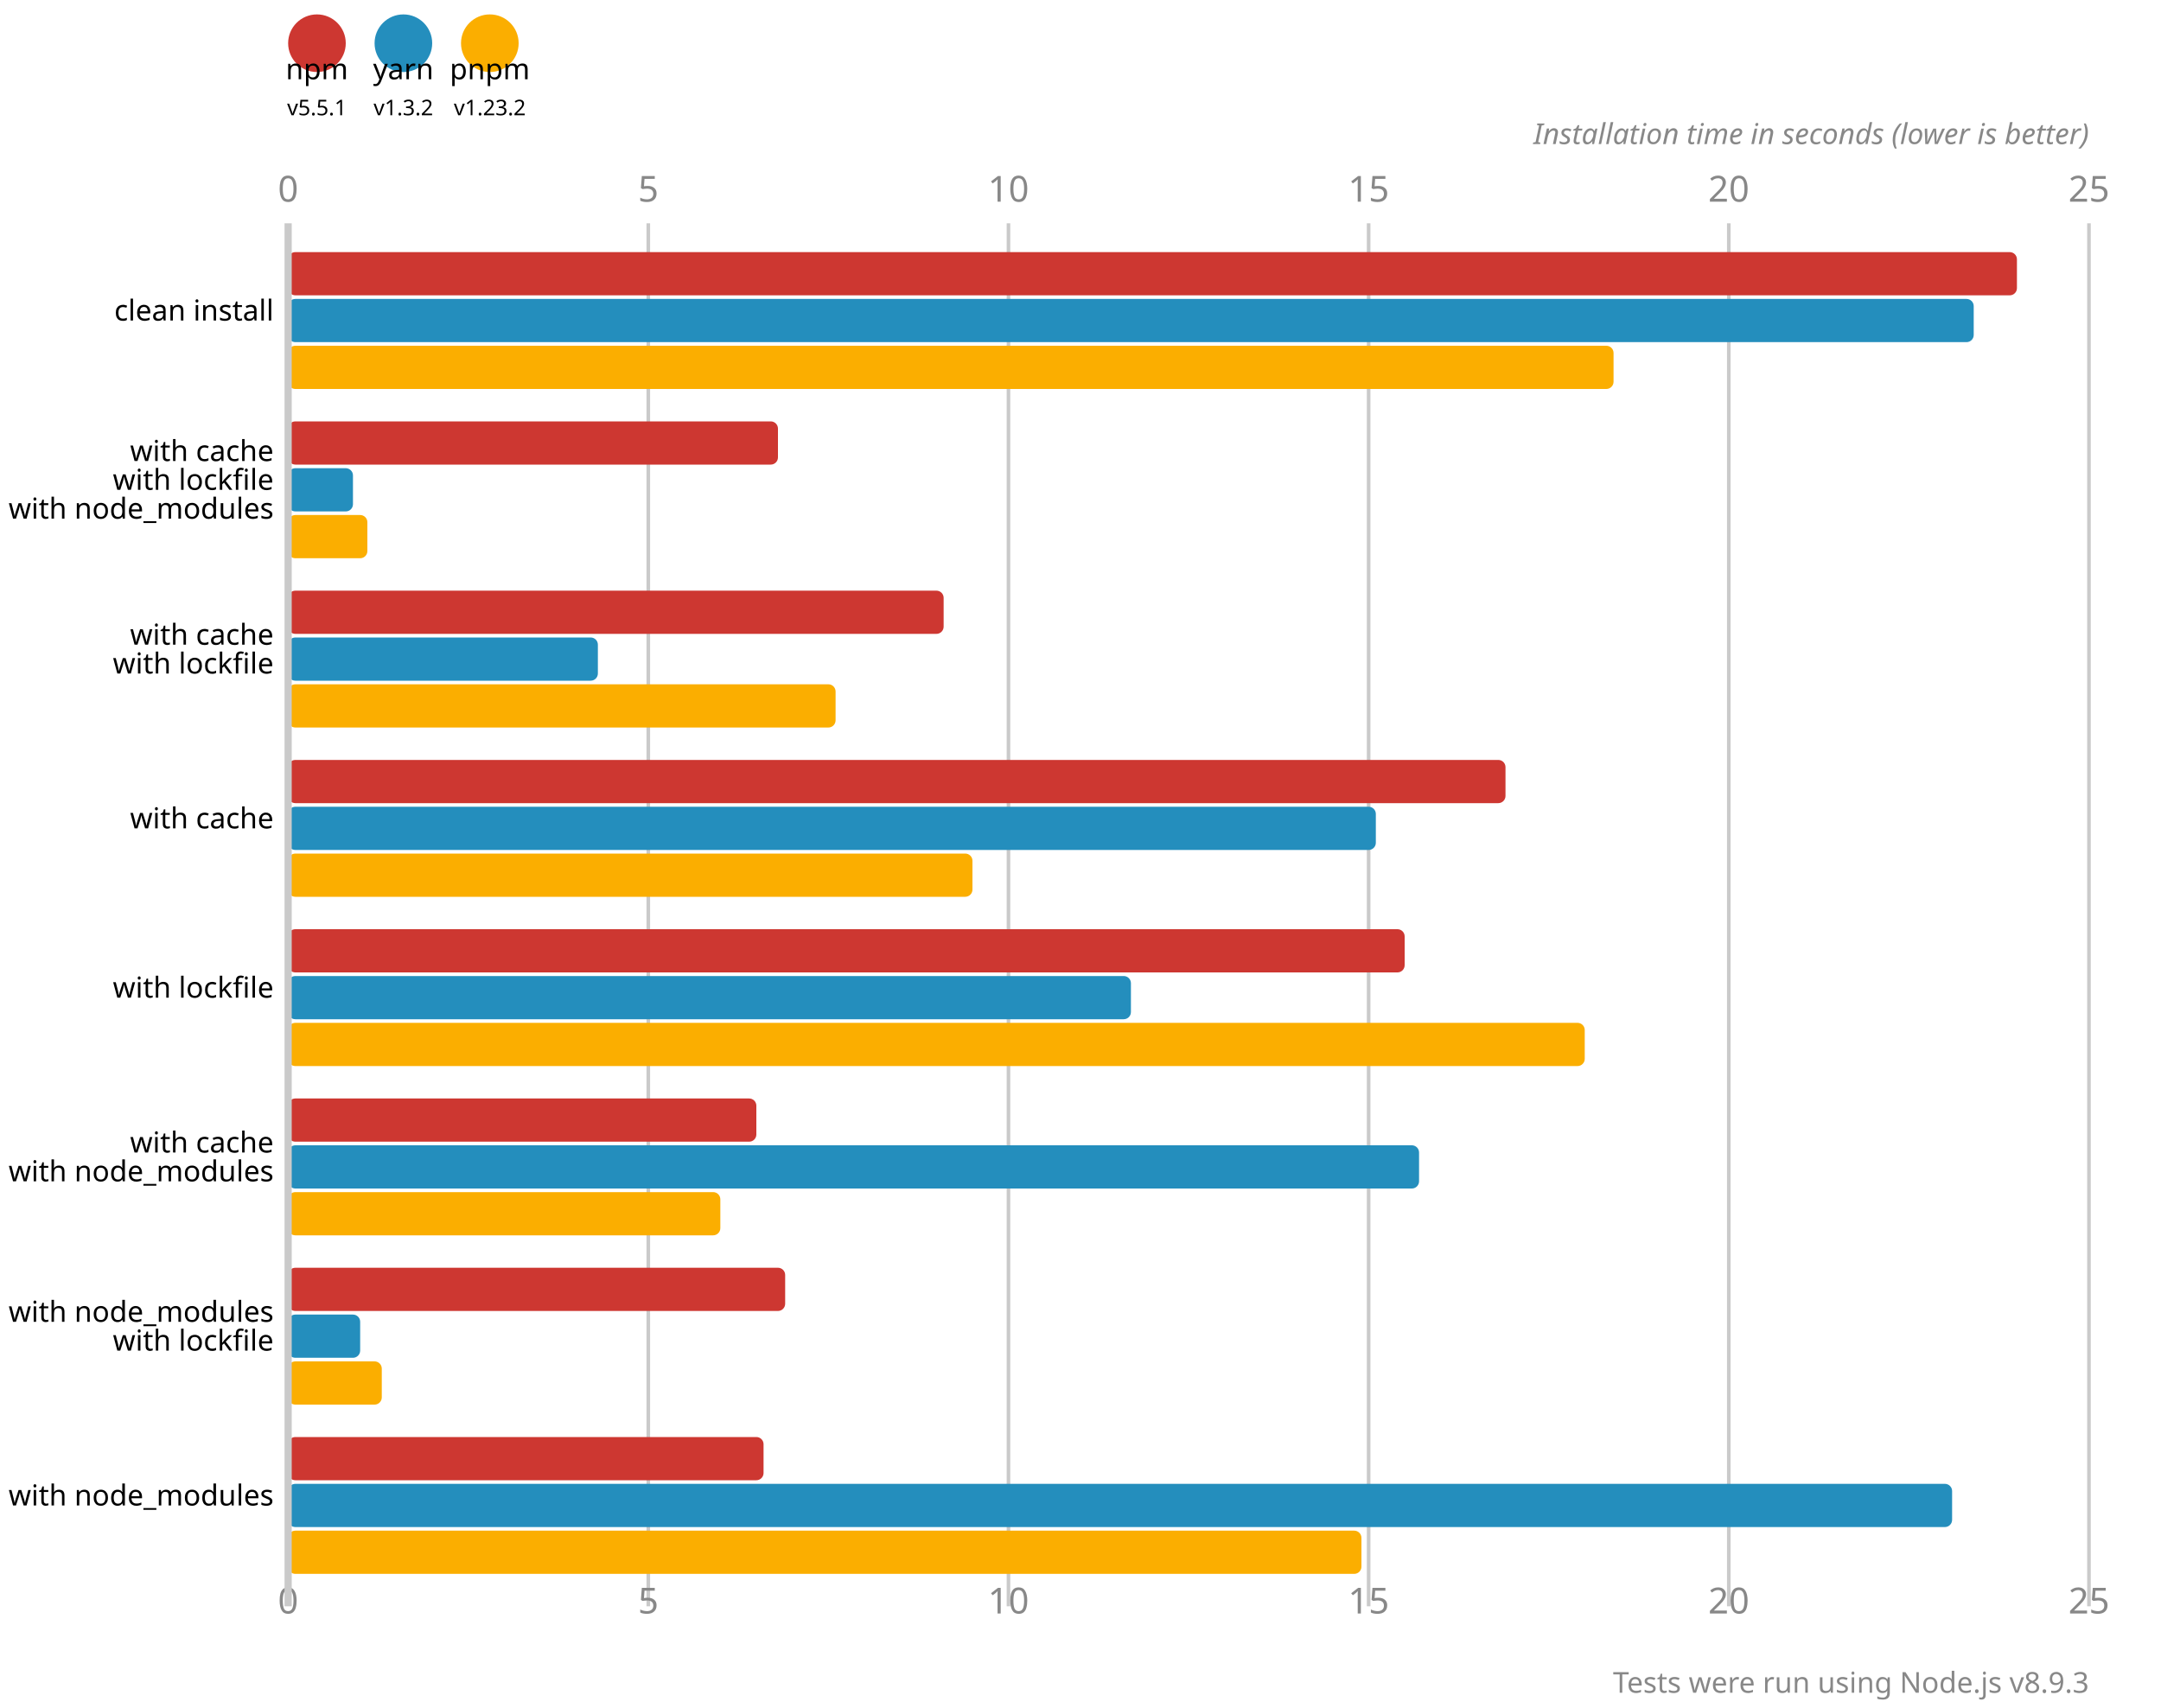
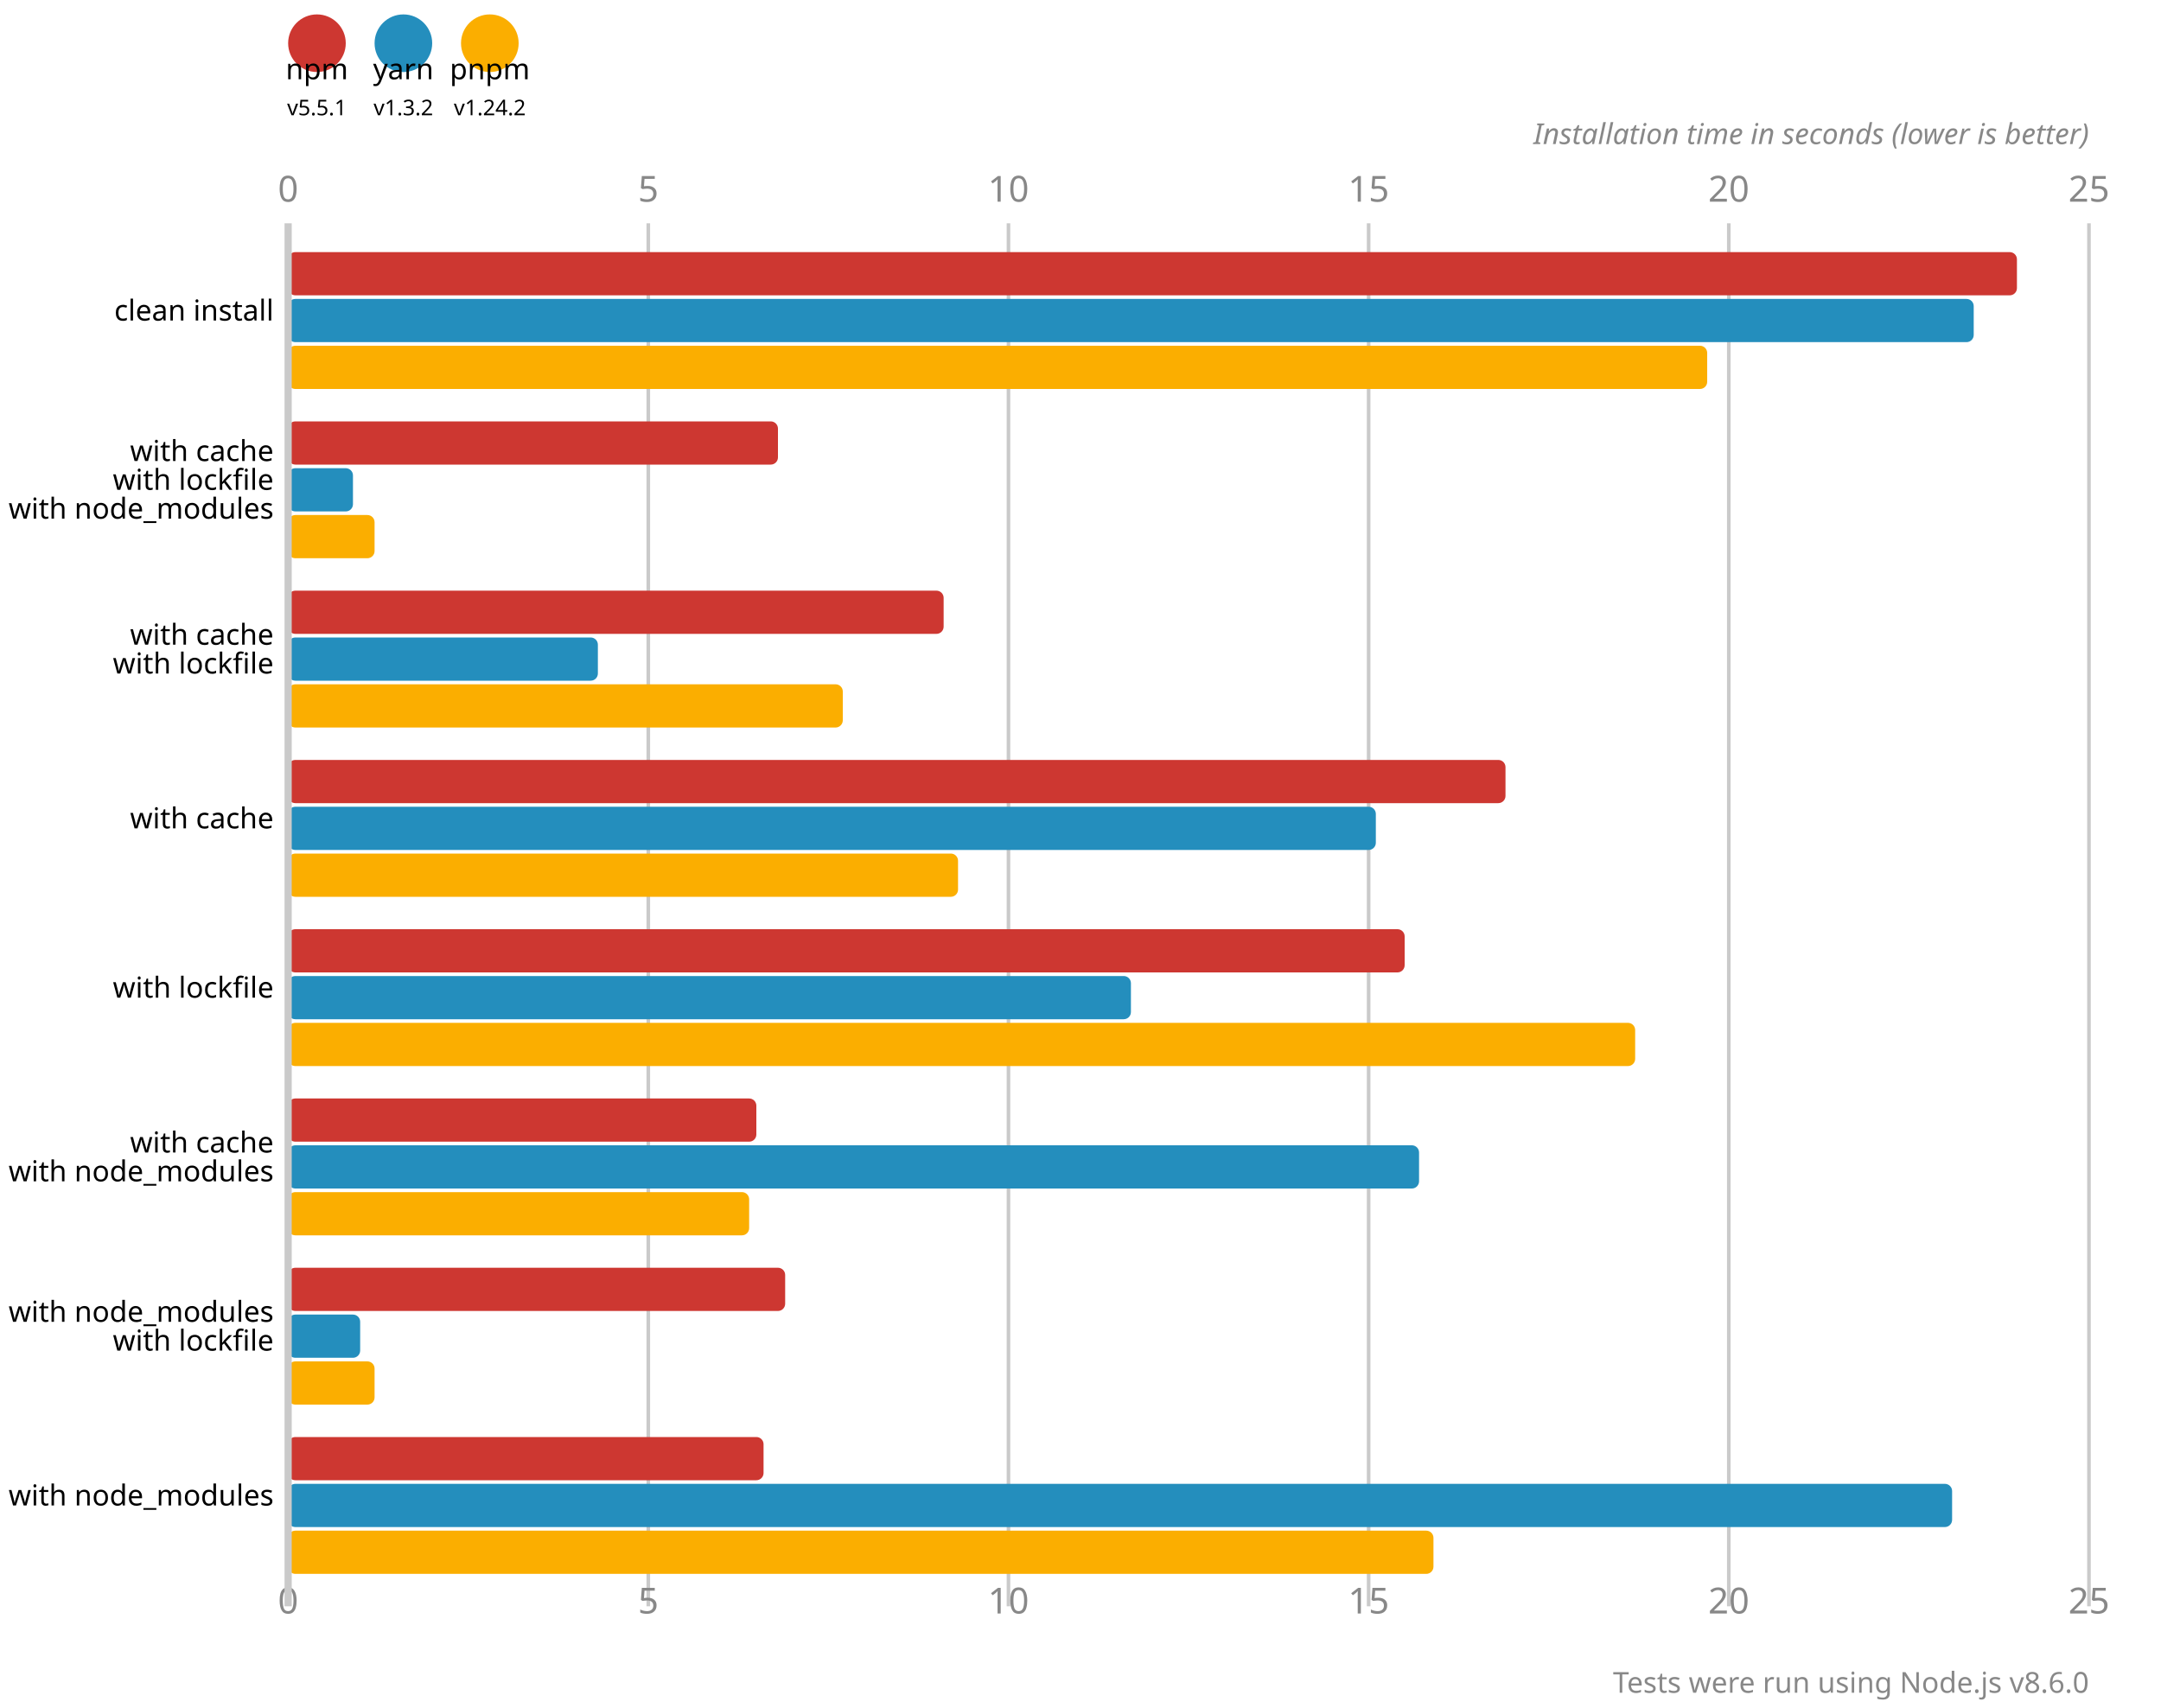
<svg xmlns="http://www.w3.org/2000/svg" version="1.1" viewBox="0 0 300 237">
  <circle cx="44" cy="6" r="4" fill="#cd3731" />
  <text x="44" y="11" font-size="4" font-family="system-ui" alignment-baseline="hanging" text-anchor="middle">npm</text>
  <text x="44" y="16" font-size="3" font-family="system-ui" alignment-baseline="hanging" text-anchor="middle">v5.5.1</text>
  <circle cx="56" cy="6" r="4" fill="#248ebd" />
  <text x="56" y="11" font-size="4" font-family="system-ui" alignment-baseline="hanging" text-anchor="middle">yarn</text>
  <text x="56" y="16" font-size="3" font-family="system-ui" alignment-baseline="hanging" text-anchor="middle">v1.3.2</text>
  <circle cx="68" cy="6" r="4" fill="#fbae00" />
  <text x="68" y="11" font-size="4" font-family="system-ui" alignment-baseline="hanging" text-anchor="middle">pnpm</text>
-   <text x="68" y="16" font-size="3" font-family="system-ui" alignment-baseline="hanging" text-anchor="middle">v1.23.2</text>
+   <text x="68" y="16" font-size="3" font-family="system-ui" alignment-baseline="hanging" text-anchor="middle">v1.24.2</text>
  <text x="40" y="28" fill="#888" font-size="5" font-family="system-ui" text-anchor="middle">0</text>
  <text x="40" y="224" fill="#888" font-size="5" font-family="system-ui" text-anchor="middle" alignment-baseline="hanging">0</text>
  <line x1="90" y1="31" x2="90" y2="223" stroke-width="0.5" stroke="#cacaca" />
  <text x="90" y="28" fill="#888" font-size="5" font-family="system-ui" text-anchor="middle">5</text>
  <text x="90" y="224" fill="#888" font-size="5" font-family="system-ui" text-anchor="middle" alignment-baseline="hanging">5</text>
  <line x1="140" y1="31" x2="140" y2="223" stroke-width="0.5" stroke="#cacaca" />
  <text x="140" y="28" fill="#888" font-size="5" font-family="system-ui" text-anchor="middle">10</text>
  <text x="140" y="224" fill="#888" font-size="5" font-family="system-ui" text-anchor="middle" alignment-baseline="hanging">10</text>
  <line x1="190" y1="31" x2="190" y2="223" stroke-width="0.5" stroke="#cacaca" />
  <text x="190" y="28" fill="#888" font-size="5" font-family="system-ui" text-anchor="middle">15</text>
  <text x="190" y="224" fill="#888" font-size="5" font-family="system-ui" text-anchor="middle" alignment-baseline="hanging">15</text>
  <line x1="240" y1="31" x2="240" y2="223" stroke-width="0.5" stroke="#cacaca" />
  <text x="240" y="28" fill="#888" font-size="5" font-family="system-ui" text-anchor="middle">20</text>
  <text x="240" y="224" fill="#888" font-size="5" font-family="system-ui" text-anchor="middle" alignment-baseline="hanging">20</text>
  <line x1="290" y1="31" x2="290" y2="223" stroke-width="0.5" stroke="#cacaca" />
  <text x="290" y="28" fill="#888" font-size="5" font-family="system-ui" text-anchor="middle">25</text>
  <text x="290" y="224" fill="#888" font-size="5" font-family="system-ui" text-anchor="middle" alignment-baseline="hanging">25</text>
  <text x="290" y="20" font-size="4" font-family="system-ui" font-style="italic" text-anchor="end" fill="#888">Installation time in seconds (lower is better)</text>
  <rect x="40" y="35" width="240" height="6" fill="#cd3731" rx="1" ry="1" />
  <rect x="40" y="41.5" width="234" height="6" fill="#248ebd" rx="1" ry="1" />
-   <rect x="40" y="48" width="184" height="6" fill="#fbae00" rx="1" ry="1" />
+   <rect x="40" y="48" width="197" height="6" fill="#fbae00" rx="1" ry="1" />
  <rect x="40" y="58.5" width="68" height="6" fill="#cd3731" rx="1" ry="1" />
  <rect x="40" y="65" width="9" height="6" fill="#248ebd" rx="1" ry="1" />
-   <rect x="40" y="71.5" width="11" height="6" fill="#fbae00" rx="1" ry="1" />
+   <rect x="40" y="71.5" width="12" height="6" fill="#fbae00" rx="1" ry="1" />
  <rect x="40" y="82" width="91" height="6" fill="#cd3731" rx="1" ry="1" />
  <rect x="40" y="88.5" width="43" height="6" fill="#248ebd" rx="1" ry="1" />
-   <rect x="40" y="95" width="76" height="6" fill="#fbae00" rx="1" ry="1" />
+   <rect x="40" y="95" width="77" height="6" fill="#fbae00" rx="1" ry="1" />
  <rect x="40" y="105.5" width="169" height="6" fill="#cd3731" rx="1" ry="1" />
  <rect x="40" y="112" width="151" height="6" fill="#248ebd" rx="1" ry="1" />
-   <rect x="40" y="118.5" width="95" height="6" fill="#fbae00" rx="1" ry="1" />
+   <rect x="40" y="118.5" width="93" height="6" fill="#fbae00" rx="1" ry="1" />
  <rect x="40" y="129" width="155" height="6" fill="#cd3731" rx="1" ry="1" />
  <rect x="40" y="135.5" width="117" height="6" fill="#248ebd" rx="1" ry="1" />
-   <rect x="40" y="142" width="180" height="6" fill="#fbae00" rx="1" ry="1" />
+   <rect x="40" y="142" width="187" height="6" fill="#fbae00" rx="1" ry="1" />
  <rect x="40" y="152.5" width="65" height="6" fill="#cd3731" rx="1" ry="1" />
  <rect x="40" y="159" width="157" height="6" fill="#248ebd" rx="1" ry="1" />
-   <rect x="40" y="165.5" width="60" height="6" fill="#fbae00" rx="1" ry="1" />
+   <rect x="40" y="165.5" width="64" height="6" fill="#fbae00" rx="1" ry="1" />
  <rect x="40" y="176" width="69" height="6" fill="#cd3731" rx="1" ry="1" />
  <rect x="40" y="182.5" width="10" height="6" fill="#248ebd" rx="1" ry="1" />
-   <rect x="40" y="189" width="13" height="6" fill="#fbae00" rx="1" ry="1" />
+   <rect x="40" y="189" width="12" height="6" fill="#fbae00" rx="1" ry="1" />
  <rect x="40" y="199.5" width="66" height="6" fill="#cd3731" rx="1" ry="1" />
  <rect x="40" y="206" width="231" height="6" fill="#248ebd" rx="1" ry="1" />
-   <rect x="40" y="212.5" width="149" height="6" fill="#fbae00" rx="1" ry="1" />
+   <rect x="40" y="212.5" width="159" height="6" fill="#fbae00" rx="1" ry="1" />
  <line x1="40" y1="31" x2="40" y2="223" stroke-width="1" stroke="#cacaca" />
  <text x="38" y="44.5" font-size="4" font-family="system-ui" alignment-baseline="middle" text-anchor="end">clean install</text>
  <text x="38" y="64" font-size="4" font-family="system-ui" alignment-baseline="middle" text-anchor="end">with cache</text>
  <text x="38" y="68" font-size="4" font-family="system-ui" alignment-baseline="middle" text-anchor="end">with lockfile</text>
  <text x="38" y="72" font-size="4" font-family="system-ui" alignment-baseline="middle" text-anchor="end">with node_modules</text>
  <text x="38" y="89.5" font-size="4" font-family="system-ui" alignment-baseline="middle" text-anchor="end">with cache</text>
  <text x="38" y="93.5" font-size="4" font-family="system-ui" alignment-baseline="middle" text-anchor="end">with lockfile</text>
  <text x="38" y="115" font-size="4" font-family="system-ui" alignment-baseline="middle" text-anchor="end">with cache</text>
  <text x="38" y="138.5" font-size="4" font-family="system-ui" alignment-baseline="middle" text-anchor="end">with lockfile</text>
  <text x="38" y="160" font-size="4" font-family="system-ui" alignment-baseline="middle" text-anchor="end">with cache</text>
  <text x="38" y="164" font-size="4" font-family="system-ui" alignment-baseline="middle" text-anchor="end">with node_modules</text>
  <text x="38" y="183.5" font-size="4" font-family="system-ui" alignment-baseline="middle" text-anchor="end">with node_modules</text>
  <text x="38" y="187.5" font-size="4" font-family="system-ui" alignment-baseline="middle" text-anchor="end">with lockfile</text>
  <text x="38" y="209" font-size="4" font-family="system-ui" alignment-baseline="middle" text-anchor="end">with node_modules</text>
-   <text x="290" y="235" font-size="4" font-family="system-ui" text-anchor="end" fill="#888">Tests were run using Node.js v8.9.3</text>
+   <text x="290" y="235" font-size="4" font-family="system-ui" text-anchor="end" fill="#888">Tests were run using Node.js v8.6.0</text>
</svg>
